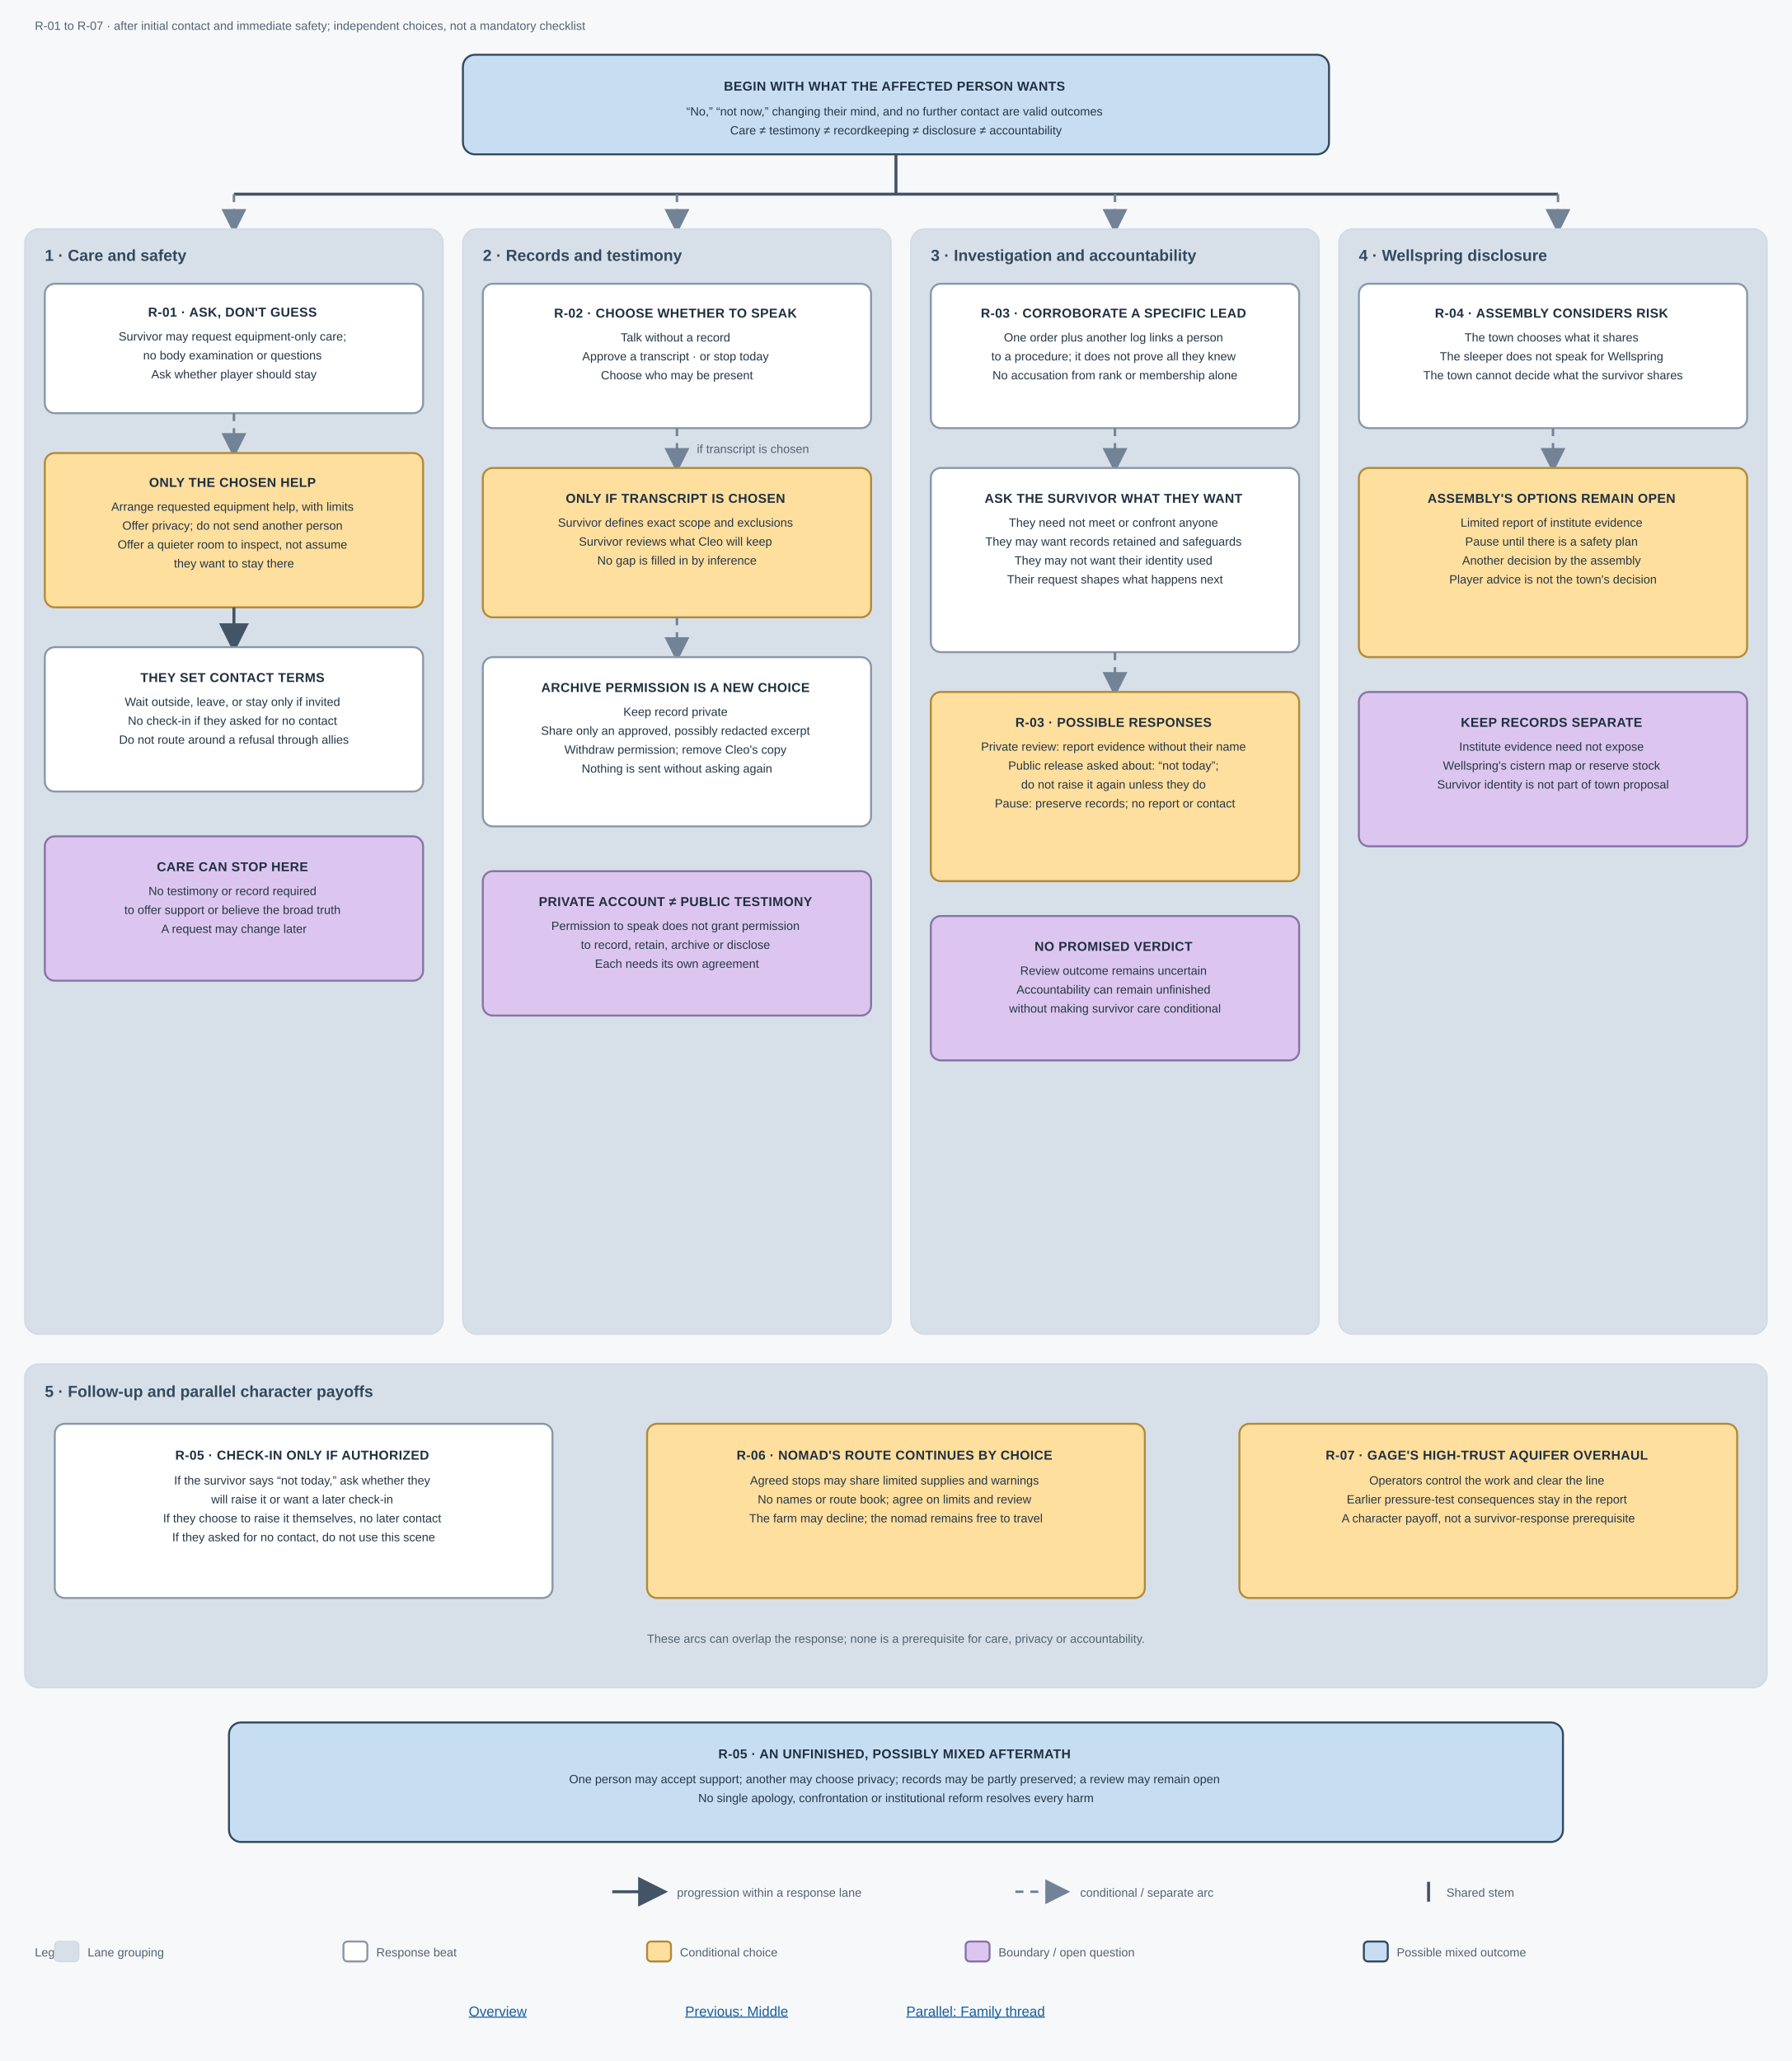
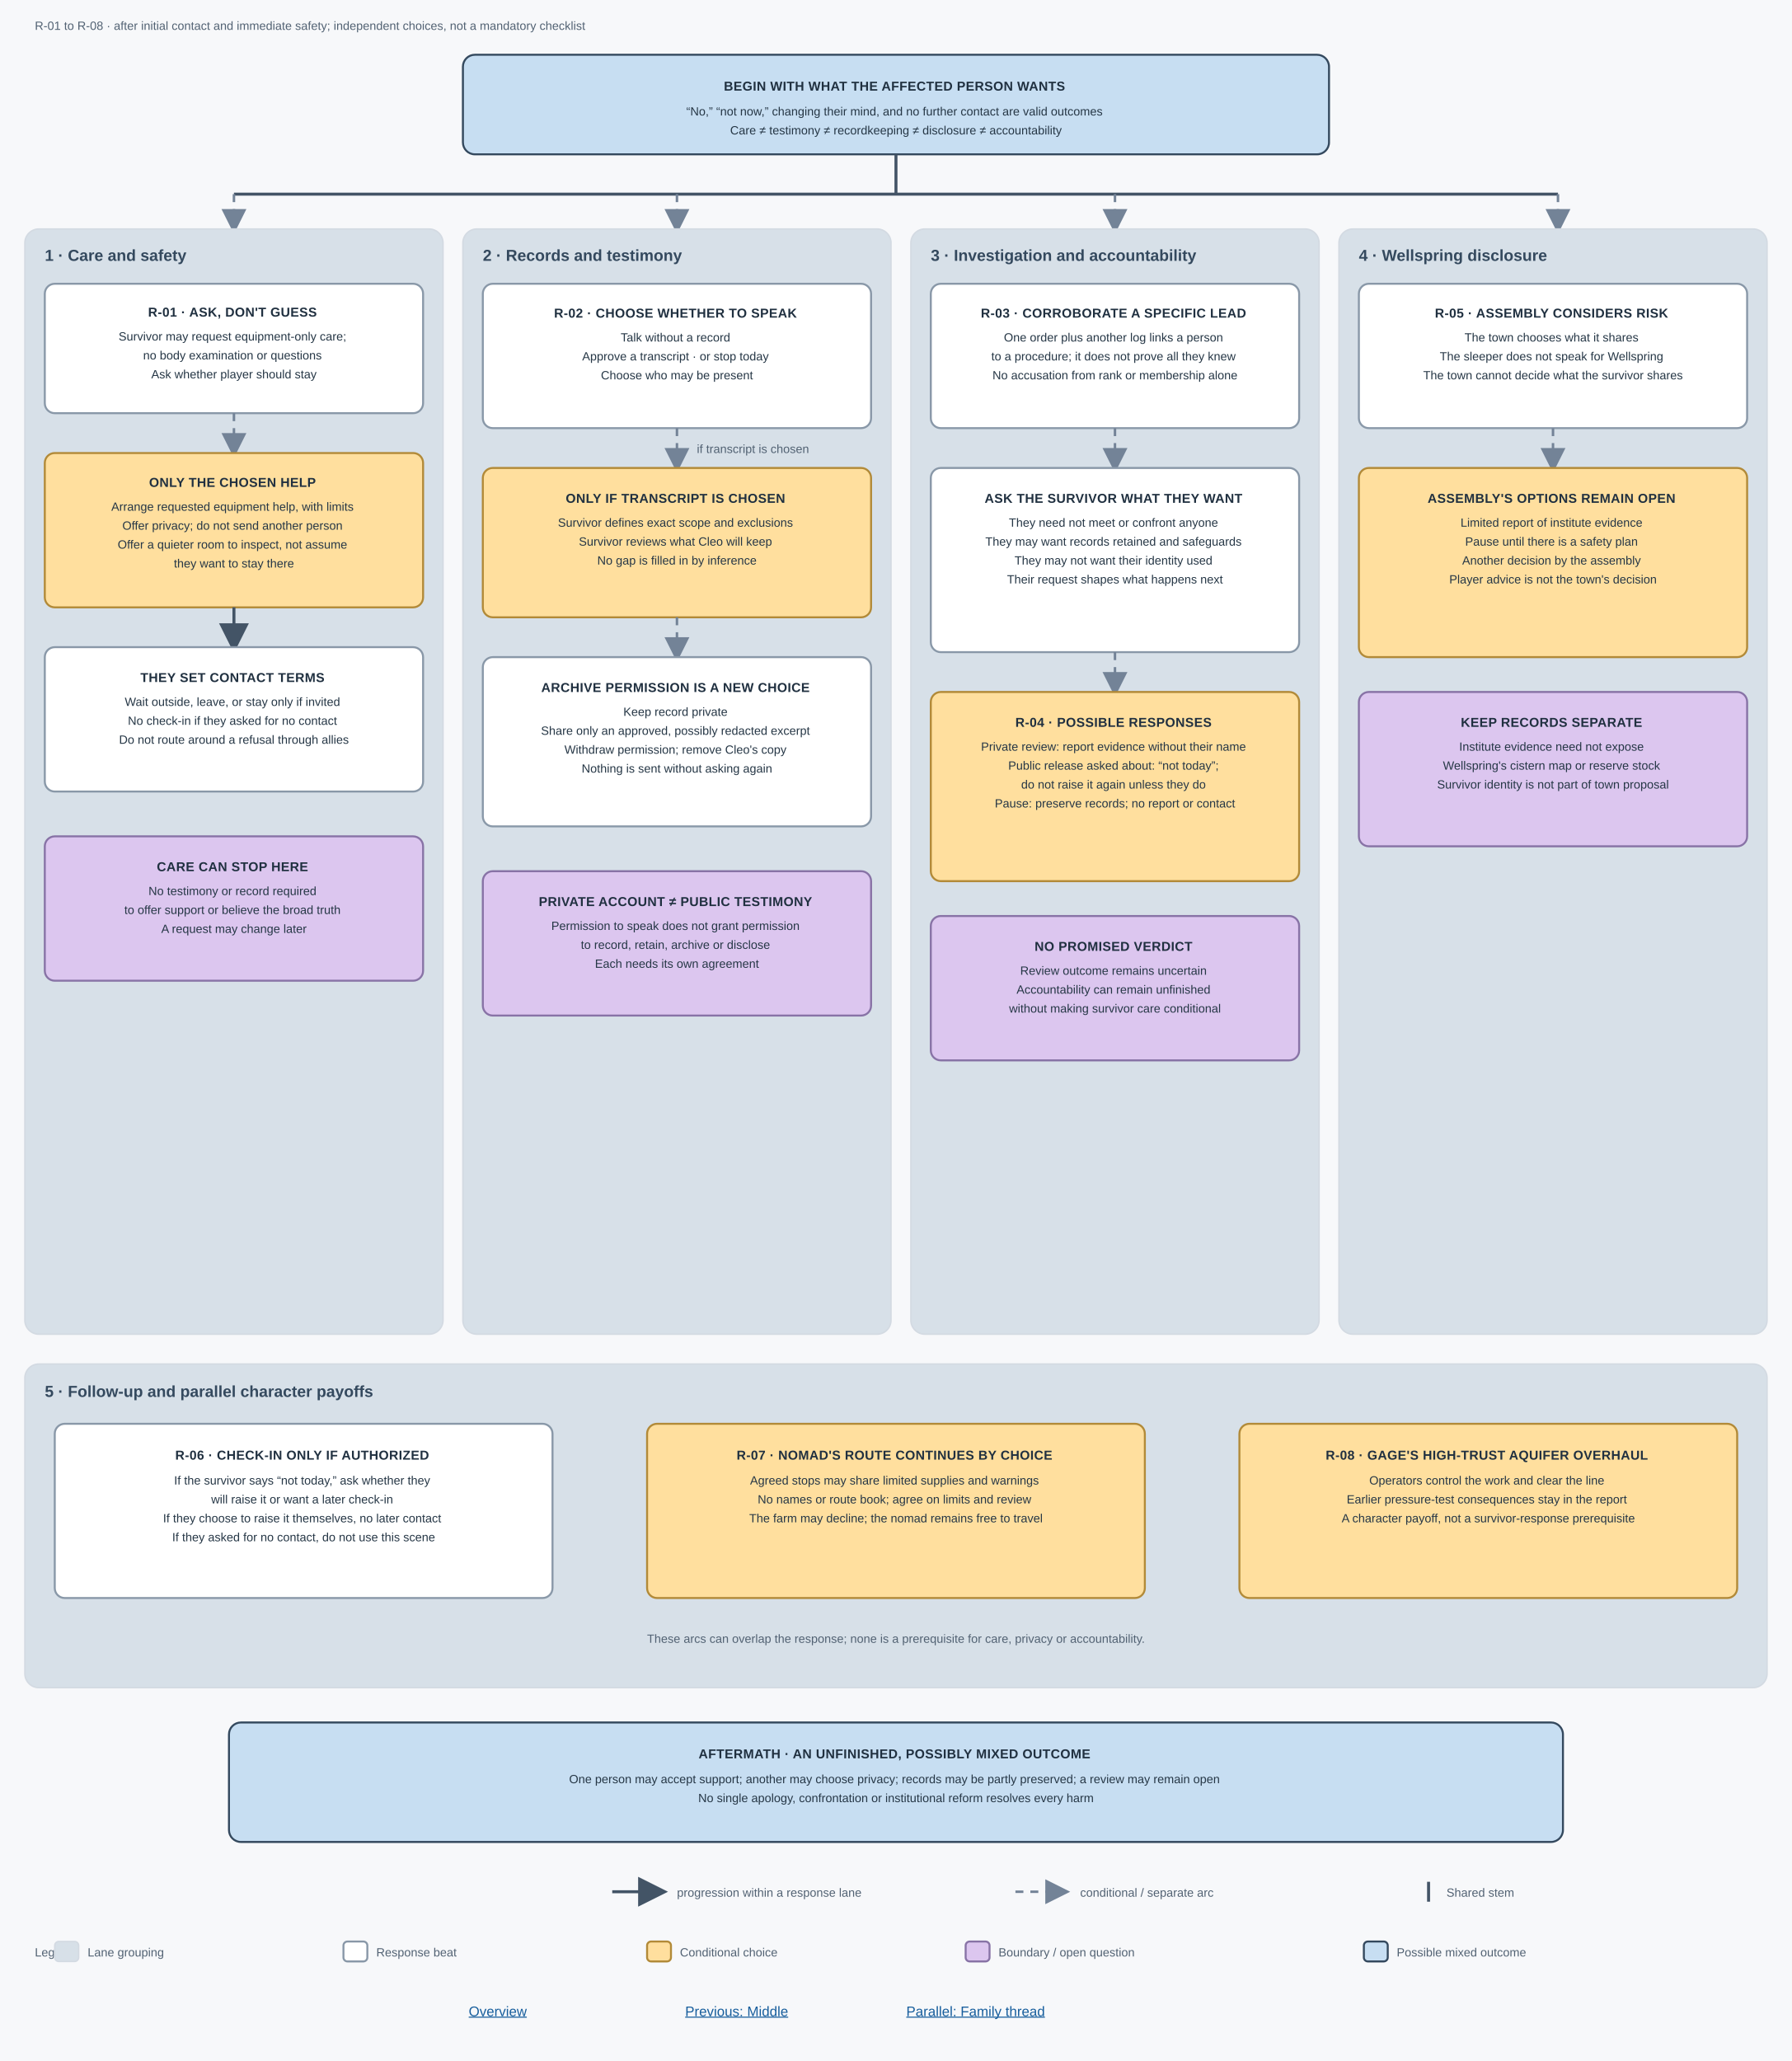
<svg xmlns="http://www.w3.org/2000/svg" width="1800" height="2070" viewBox="0 0 1800 2070" role="img" aria-labelledby="title description">
  <defs>
    <marker id="arrow" markerWidth="10" markerHeight="10" refX="8" refY="5" orient="auto" markerUnits="strokeWidth">
      <path d="M 0 0 L 10 5 L 0 10 z" fill="#435466" />
    </marker>
    <marker id="arrow-dashed" markerWidth="10" markerHeight="10" refX="8" refY="5" orient="auto" markerUnits="strokeWidth">
      <path d="M 0 0 L 10 5 L 0 10 z" fill="#738397" />
    </marker>
    <style>
			.background { fill: #f7f8fa; }
			.lane { fill: #d7e0e8; stroke: #d3dae2; stroke-width: 1.5; }
			.card { fill: #ffffff; stroke: #8998a8; stroke-width: 2; }
			.optional { fill: #ffdf9e; stroke: #b28a38; stroke-width: 2; }
			.outcome { fill: #c7def2; stroke: #34495e; stroke-width: 2; }
			.open { fill: #dcc6ef; stroke: #8873a6; stroke-width: 2; }
			.path { fill: none; stroke: #435466; stroke-width: 3; marker-end: url(#arrow); }
			.branch { fill: none; stroke: #738397; stroke-width: 2.5; stroke-dasharray: 8 7; marker-end: url(#arrow-dashed); }
			.trunk { fill: none; stroke: #435466; stroke-width: 3; }
			.lane-title { fill: #34495e; font: 700 16px "Segoe UI", Arial, sans-serif; }
			.title { fill: #203040; font: 700 13px "Segoe UI", Arial, sans-serif; letter-spacing: .3px; }
			.copy { fill: #263746; font: 12px "Segoe UI", Arial, sans-serif; }
			.small { fill: #526273; font: 12px "Segoe UI", Arial, sans-serif; }
			.nav-link { fill: #165d9c; font: 14px "Segoe UI", Arial, sans-serif; text-decoration: underline; cursor: pointer; }
		</style>
  </defs>
  <rect class="background" width="1800" height="2070" />
-   <text class="small" x="35" y="30">R-01 to R-07 · after initial contact and immediate safety; independent choices, not a mandatory checklist</text>
+   <text class="small" x="35" y="30">R-01 to R-08 · after initial contact and immediate safety; independent choices, not a mandatory checklist</text>
  <rect class="outcome" x="465" y="55" width="870" height="100" rx="12" />
  <text text-anchor="middle" x="900" y="91">
    <tspan class="title">BEGIN WITH WHAT THE AFFECTED PERSON WANTS</tspan>
    <tspan class="copy" x="900" dy="25">“No,” “not now,” changing their mind, and no further contact are valid outcomes</tspan>
    <tspan class="copy" x="900" dy="19">Care ≠ testimony ≠ recordkeeping ≠ disclosure ≠ accountability</tspan>
  </text>
  <path class="trunk" d="M 900 155 V 195" />
  <path class="trunk" d="M 235 195 H 1565" />
  <path class="branch" d="M 235 195 V 230" />
  <path class="branch" d="M 680 195 V 230" />
  <path class="branch" d="M 1120 195 V 230" />
  <path class="branch" d="M 1565 195 V 230" />
  <rect class="lane" x="25" y="230" width="420" height="1110" rx="14" />
  <text class="lane-title" x="45" y="262">1 · Care and safety</text>
  <rect class="card" x="45" y="285" width="380" height="130" rx="10" />
  <text text-anchor="middle" x="235" y="318">
    <tspan class="title">R-01 · ASK, DON'T GUESS</tspan>
    <tspan class="copy" x="235" dy="24">Survivor may request equipment-only care;</tspan>
    <tspan class="copy" x="235" dy="19">no body examination or questions</tspan>
    <tspan class="copy" x="235" dy="19">Ask whether player should stay</tspan>
  </text>
  <path class="branch" d="M 235 415 V 455" />
  <rect class="optional" x="45" y="455" width="380" height="155" rx="10" />
  <text text-anchor="middle" x="235" y="489">
    <tspan class="title">ONLY THE CHOSEN HELP</tspan>
    <tspan class="copy" x="235" dy="24">Arrange requested equipment help, with limits</tspan>
    <tspan class="copy" x="235" dy="19">Offer privacy; do not send another person</tspan>
    <tspan class="copy" x="235" dy="19">Offer a quieter room to inspect, not assume</tspan>
    <tspan class="copy" x="235" dy="19">they want to stay there</tspan>
  </text>
  <path class="path" d="M 235 610 V 650" />
  <rect class="card" x="45" y="650" width="380" height="145" rx="10" />
  <text text-anchor="middle" x="235" y="685">
    <tspan class="title">THEY SET CONTACT TERMS</tspan>
    <tspan class="copy" x="235" dy="24">Wait outside, leave, or stay only if invited</tspan>
    <tspan class="copy" x="235" dy="19">No check-in if they asked for no contact</tspan>
    <tspan class="copy" x="235" dy="19">Do not route around a refusal through allies</tspan>
  </text>
  <rect class="open" x="45" y="840" width="380" height="145" rx="10" />
  <text text-anchor="middle" x="235" y="875">
    <tspan class="title">CARE CAN STOP HERE</tspan>
    <tspan class="copy" x="235" dy="24">No testimony or record required</tspan>
    <tspan class="copy" x="235" dy="19">to offer support or believe the broad truth</tspan>
    <tspan class="copy" x="235" dy="19">A request may change later</tspan>
  </text>
  <rect class="lane" x="465" y="230" width="430" height="1110" rx="14" />
  <text class="lane-title" x="485" y="262">2 · Records and testimony</text>
  <rect class="card" x="485" y="285" width="390" height="145" rx="10" />
  <text text-anchor="middle" x="680" y="319">
    <tspan class="title">R-02 · CHOOSE WHETHER TO SPEAK</tspan>
    <tspan class="copy" x="680" dy="24">Talk without a record</tspan>
    <tspan class="copy" x="680" dy="19">Approve a transcript · or stop today</tspan>
    <tspan class="copy" x="680" dy="19">Choose who may be present</tspan>
  </text>
  <path class="branch" d="M 680 430 V 470" />
  <text class="small" x="700" y="455">if transcript is chosen</text>
  <rect class="optional" x="485" y="470" width="390" height="150" rx="10" />
  <text text-anchor="middle" x="680" y="505">
    <tspan class="title">ONLY IF TRANSCRIPT IS CHOSEN</tspan>
    <tspan class="copy" x="680" dy="24">Survivor defines exact scope and exclusions</tspan>
    <tspan class="copy" x="680" dy="19">Survivor reviews what Cleo will keep</tspan>
    <tspan class="copy" x="680" dy="19">No gap is filled in by inference</tspan>
  </text>
  <path class="branch" d="M 680 620 V 660" />
  <rect class="card" x="485" y="660" width="390" height="170" rx="10" />
  <text text-anchor="middle" x="680" y="695">
    <tspan class="title">ARCHIVE PERMISSION IS A NEW CHOICE</tspan>
    <tspan class="copy" x="680" dy="24">Keep record private</tspan>
    <tspan class="copy" x="680" dy="19">Share only an approved, possibly redacted excerpt</tspan>
    <tspan class="copy" x="680" dy="19">Withdraw permission; remove Cleo's copy</tspan>
    <tspan class="copy" x="680" dy="19">Nothing is sent without asking again</tspan>
  </text>
  <rect class="open" x="485" y="875" width="390" height="145" rx="10" />
  <text text-anchor="middle" x="680" y="910">
    <tspan class="title">PRIVATE ACCOUNT ≠ PUBLIC TESTIMONY</tspan>
    <tspan class="copy" x="680" dy="24">Permission to speak does not grant permission</tspan>
    <tspan class="copy" x="680" dy="19">to record, retain, archive or disclose</tspan>
    <tspan class="copy" x="680" dy="19">Each needs its own agreement</tspan>
  </text>
  <rect class="lane" x="915" y="230" width="410" height="1110" rx="14" />
  <text class="lane-title" x="935" y="262">3 · Investigation and accountability</text>
  <rect class="card" x="935" y="285" width="370" height="145" rx="10" />
  <text text-anchor="middle" x="1120" y="319">
    <tspan class="title">R-03 · CORROBORATE A SPECIFIC LEAD</tspan>
    <tspan class="copy" x="1120" dy="24">One order plus another log links a person</tspan>
    <tspan class="copy" x="1120" dy="19">to a procedure; it does not prove all they knew</tspan>
    <tspan class="copy" x="1120" dy="19">No accusation from rank or membership alone</tspan>
  </text>
  <path class="branch" d="M 1120 430 V 470" />
  <rect class="card" x="935" y="470" width="370" height="185" rx="10" />
  <text text-anchor="middle" x="1120" y="505">
    <tspan class="title">ASK THE SURVIVOR WHAT THEY WANT</tspan>
    <tspan class="copy" x="1120" dy="24">They need not meet or confront anyone</tspan>
    <tspan class="copy" x="1120" dy="19">They may want records retained and safeguards</tspan>
    <tspan class="copy" x="1120" dy="19">They may not want their identity used</tspan>
    <tspan class="copy" x="1120" dy="19">Their request shapes what happens next</tspan>
  </text>
  <path class="branch" d="M 1120 655 V 695" />
  <rect class="optional" x="935" y="695" width="370" height="190" rx="10" />
  <text text-anchor="middle" x="1120" y="730">
-     <tspan class="title">R-03 · POSSIBLE RESPONSES</tspan>
+     <tspan class="title">R-04 · POSSIBLE RESPONSES</tspan>
    <tspan class="copy" x="1120" dy="24">Private review: report evidence without their name</tspan>
    <tspan class="copy" x="1120" dy="19">Public release asked about: “not today”;</tspan>
    <tspan class="copy" x="1120" dy="19">do not raise it again unless they do</tspan>
    <tspan class="copy" x="1120" dy="19">Pause: preserve records; no report or contact</tspan>
  </text>
  <rect class="open" x="935" y="920" width="370" height="145" rx="10" />
  <text text-anchor="middle" x="1120" y="955">
    <tspan class="title">NO PROMISED VERDICT</tspan>
    <tspan class="copy" x="1120" dy="24">Review outcome remains uncertain</tspan>
    <tspan class="copy" x="1120" dy="19">Accountability can remain unfinished</tspan>
    <tspan class="copy" x="1120" dy="19">without making survivor care conditional</tspan>
  </text>
  <rect class="lane" x="1345" y="230" width="430" height="1110" rx="14" />
  <text class="lane-title" x="1365" y="262">4 · Wellspring disclosure</text>
  <rect class="card" x="1365" y="285" width="390" height="145" rx="10" />
  <text text-anchor="middle" x="1560" y="319">
-     <tspan class="title">R-04 · ASSEMBLY CONSIDERS RISK</tspan>
+     <tspan class="title">R-05 · ASSEMBLY CONSIDERS RISK</tspan>
    <tspan class="copy" x="1560" dy="24">The town chooses what it shares</tspan>
    <tspan class="copy" x="1560" dy="19">The sleeper does not speak for Wellspring</tspan>
    <tspan class="copy" x="1560" dy="19">The town cannot decide what the survivor shares</tspan>
  </text>
  <path class="branch" d="M 1560 430 V 470" />
  <rect class="optional" x="1365" y="470" width="390" height="190" rx="10" />
  <text text-anchor="middle" x="1560" y="505">
    <tspan class="title">ASSEMBLY'S OPTIONS REMAIN OPEN</tspan>
    <tspan class="copy" x="1560" dy="24">Limited report of institute evidence</tspan>
    <tspan class="copy" x="1560" dy="19">Pause until there is a safety plan</tspan>
    <tspan class="copy" x="1560" dy="19">Another decision by the assembly</tspan>
    <tspan class="copy" x="1560" dy="19">Player advice is not the town's decision</tspan>
  </text>
  <rect class="open" x="1365" y="695" width="390" height="155" rx="10" />
  <text text-anchor="middle" x="1560" y="730">
    <tspan class="title">KEEP RECORDS SEPARATE</tspan>
    <tspan class="copy" x="1560" dy="24">Institute evidence need not expose</tspan>
    <tspan class="copy" x="1560" dy="19">Wellspring's cistern map or reserve stock</tspan>
    <tspan class="copy" x="1560" dy="19">Survivor identity is not part of town proposal</tspan>
  </text>
  <rect class="lane" x="25" y="1370" width="1750" height="325" rx="14" />
  <text class="lane-title" x="45" y="1403">5 · Follow-up and parallel character payoffs</text>
  <rect class="card" x="55" y="1430" width="500" height="175" rx="10" />
  <text text-anchor="middle" x="305" y="1466">
-     <tspan class="title">R-05 · CHECK-IN ONLY IF AUTHORIZED</tspan>
+     <tspan class="title">R-06 · CHECK-IN ONLY IF AUTHORIZED</tspan>
    <tspan class="copy" x="305" dy="25">If the survivor says “not today,” ask whether they</tspan>
    <tspan class="copy" x="305" dy="19">will raise it or want a later check-in</tspan>
    <tspan class="copy" x="305" dy="19">If they choose to raise it themselves, no later contact</tspan>
    <tspan class="copy" x="305" dy="19">If they asked for no contact, do not use this scene</tspan>
  </text>
  <rect class="optional" x="650" y="1430" width="500" height="175" rx="10" />
  <text text-anchor="middle" x="900" y="1466">
-     <tspan class="title">R-06 · NOMAD'S ROUTE CONTINUES BY CHOICE</tspan>
+     <tspan class="title">R-07 · NOMAD'S ROUTE CONTINUES BY CHOICE</tspan>
    <tspan class="copy" x="900" dy="25">Agreed stops may share limited supplies and warnings</tspan>
    <tspan class="copy" x="900" dy="19">No names or route book; agree on limits and review</tspan>
    <tspan class="copy" x="900" dy="19">The farm may decline; the nomad remains free to travel</tspan>
  </text>
  <rect class="optional" x="1245" y="1430" width="500" height="175" rx="10" />
  <text text-anchor="middle" x="1495" y="1466">
-     <tspan class="title">R-07 · GAGE'S HIGH-TRUST AQUIFER OVERHAUL</tspan>
+     <tspan class="title">R-08 · GAGE'S HIGH-TRUST AQUIFER OVERHAUL</tspan>
    <tspan class="copy" x="1495" dy="25">Operators control the work and clear the line</tspan>
    <tspan class="copy" x="1495" dy="19">Earlier pressure-test consequences stay in the report</tspan>
    <tspan class="copy" x="1495" dy="19">A character payoff, not a survivor-response prerequisite</tspan>
  </text>
  <text class="small" x="900" y="1650" text-anchor="middle">These arcs can overlap the response; none is a prerequisite for care, privacy or accountability.</text>
  <rect class="outcome" x="230" y="1730" width="1340" height="120" rx="12" />
  <text text-anchor="middle" x="900" y="1766">
-     <tspan class="title">R-05 · AN UNFINISHED, POSSIBLY MIXED AFTERMATH</tspan>
+     <tspan class="title">AFTERMATH · AN UNFINISHED, POSSIBLY MIXED OUTCOME</tspan>
    <tspan class="copy" x="900" dy="25">One person may accept support; another may choose privacy; records may be partly preserved; a review may remain open</tspan>
    <tspan class="copy" x="900" dy="19">No single apology, confrontation or institutional reform resolves every harm</tspan>
  </text>
  <line x1="615" y1="1900" x2="665" y2="1900" class="path" />
  <text class="small" x="680" y="1905">progression within a response lane</text>
  <line x1="1020" y1="1900" x2="1070" y2="1900" class="branch" />
  <text class="small" x="1085" y="1905">conditional / separate arc</text>
  <line x1="1435" y1="1890" x2="1435" y2="1910" class="trunk" />
  <text class="small" x="1453" y="1905">Shared stem</text>
  <g>
    <text class="small" x="35" y="1965" font-weight="700">Legend</text>
    <rect x="55" y="1950" width="24" height="20" rx="4" class="lane" />
    <text class="small" x="88" y="1965">Lane grouping</text>
    <rect x="345" y="1950" width="24" height="20" rx="4" class="card" />
    <text class="small" x="378" y="1965">Response beat</text>
    <rect x="650" y="1950" width="24" height="20" rx="4" class="optional" />
    <text class="small" x="683" y="1965">Conditional choice</text>
    <rect x="970" y="1950" width="24" height="20" rx="4" class="open" />
    <text class="small" x="1003" y="1965">Boundary / open question</text>
    <rect x="1370" y="1950" width="24" height="20" rx="4" class="outcome" />
    <text class="small" x="1403" y="1965">Possible mixed outcome</text>
  </g>
  <g text-anchor="middle">
    <a href="Overview.svg">
      <text class="nav-link" x="500" y="2025">Overview</text>
    </a>
    <a href="Middle.svg">
      <text class="nav-link" x="740" y="2025">Previous: Middle</text>
    </a>
    <a href="Family.svg">
      <text class="nav-link" x="980" y="2025">Parallel: Family thread</text>
    </a>
  </g>
</svg>
